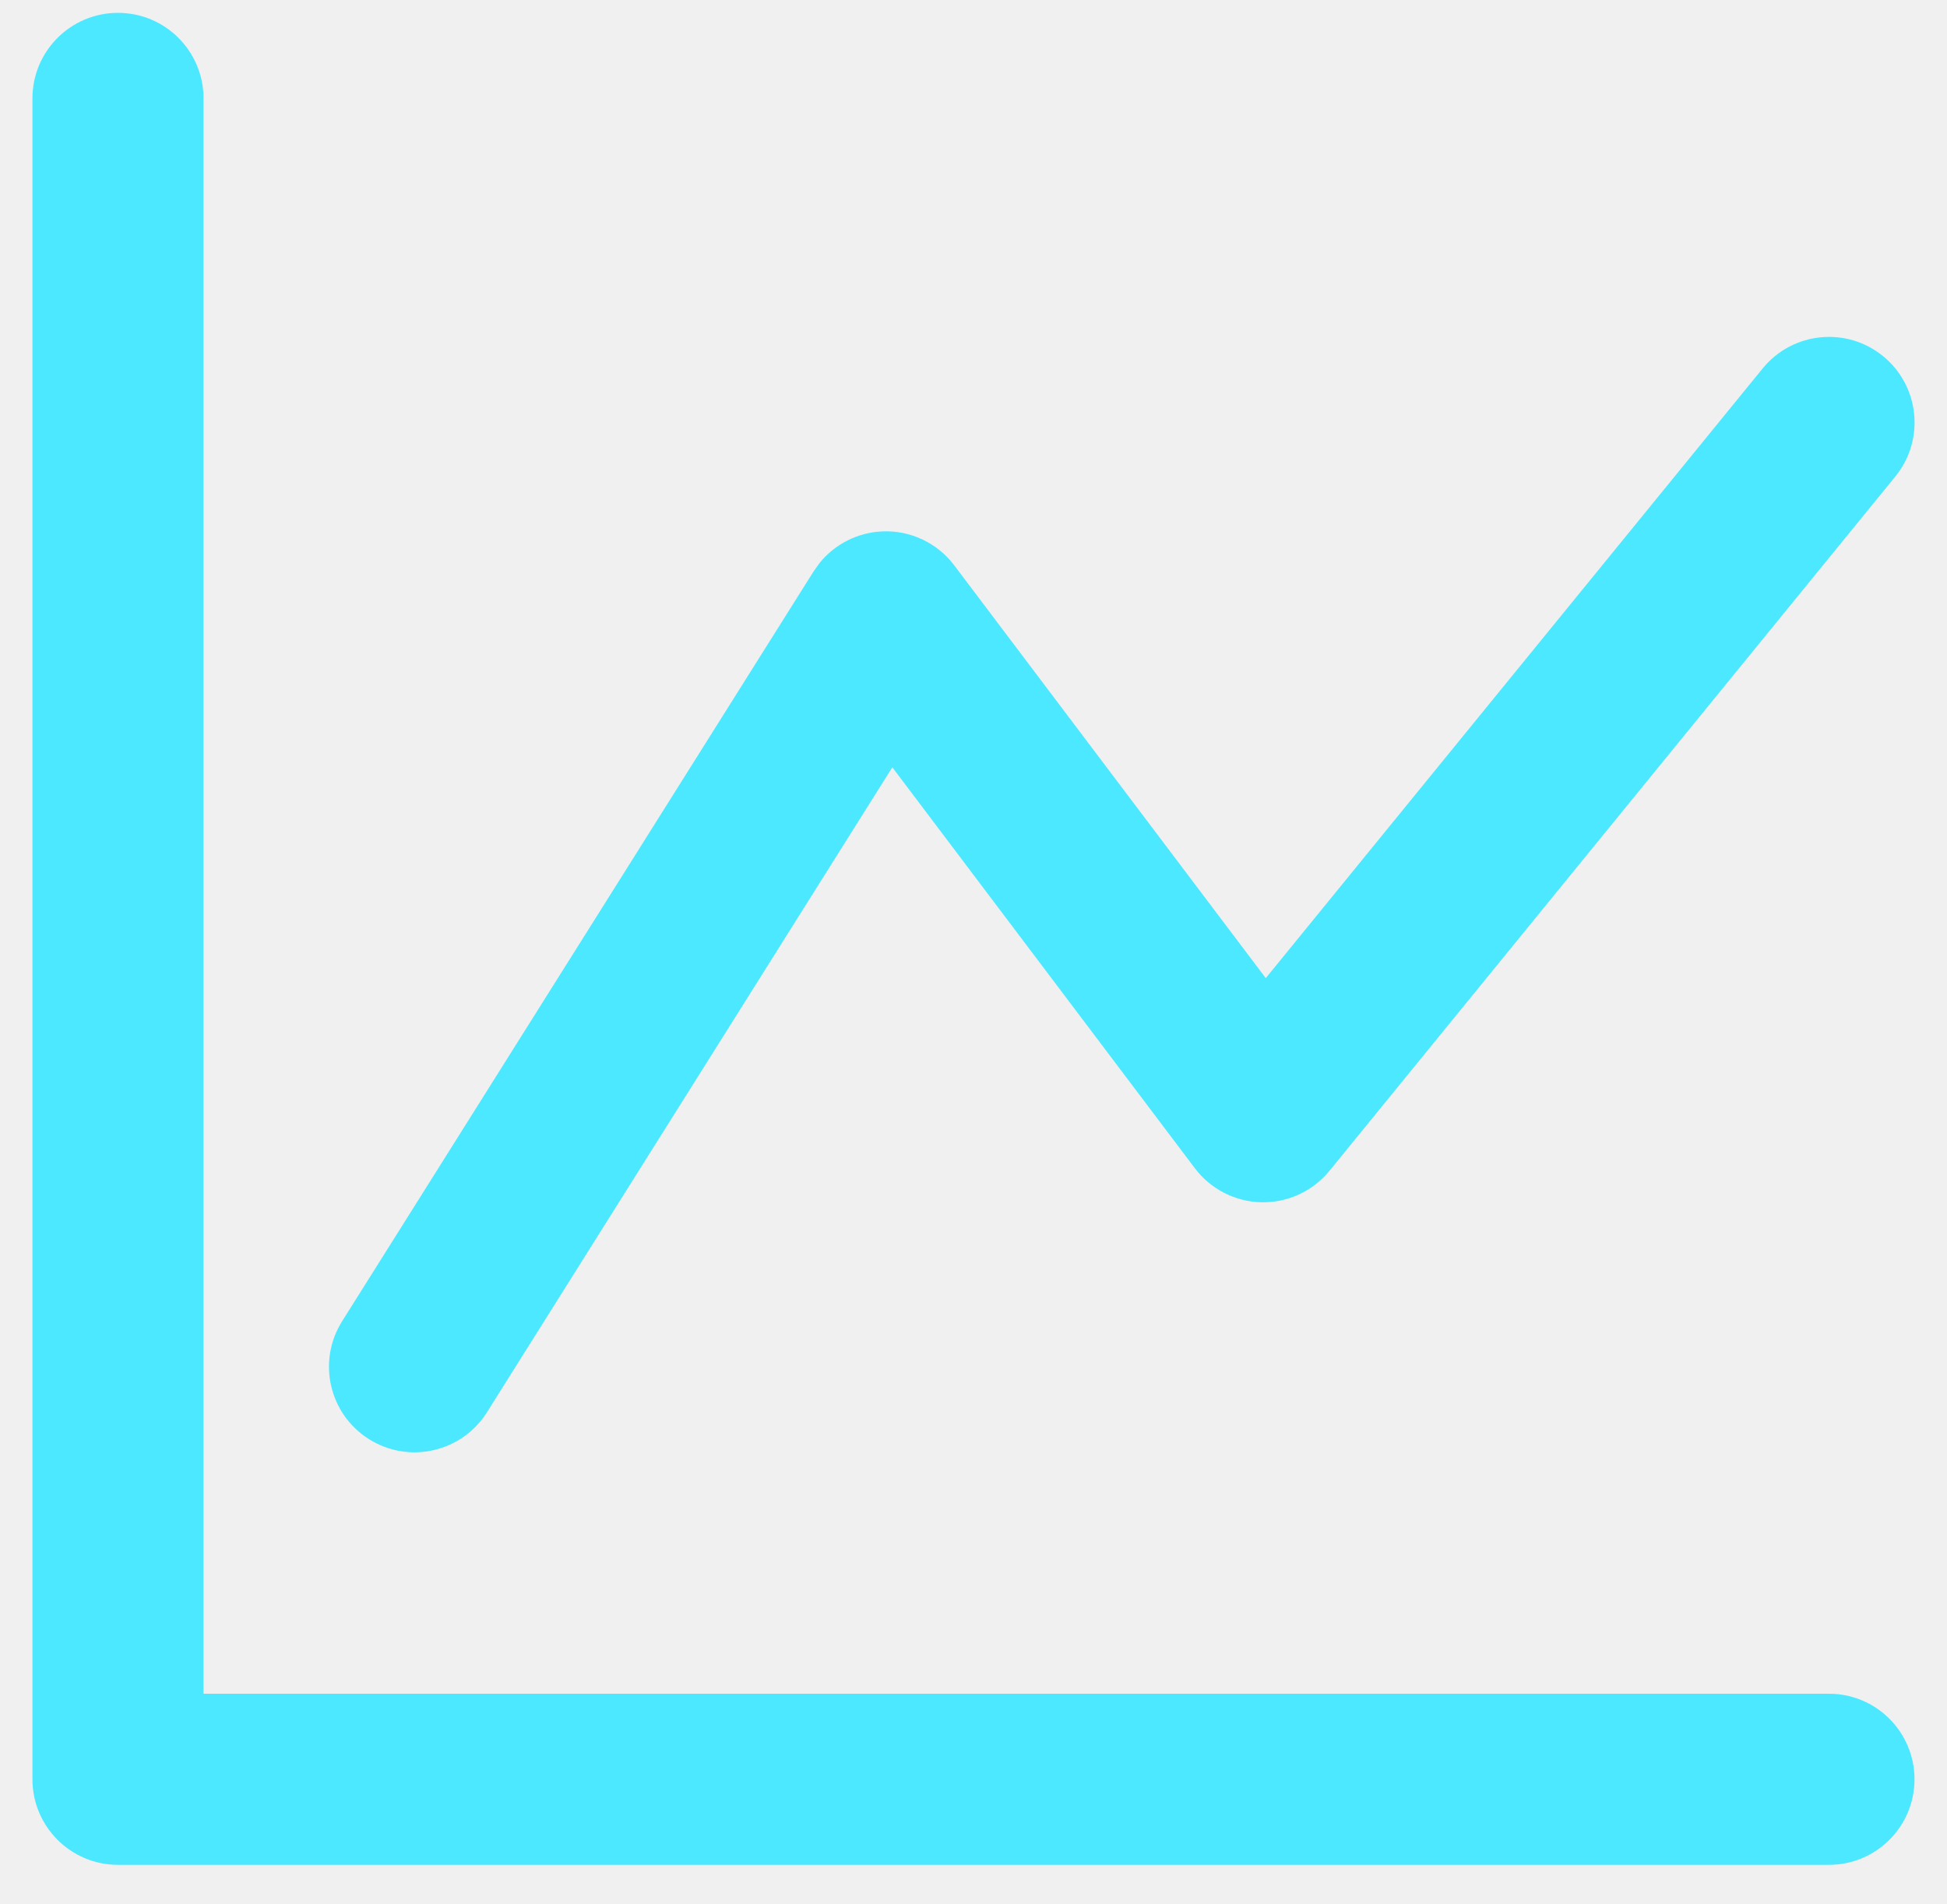
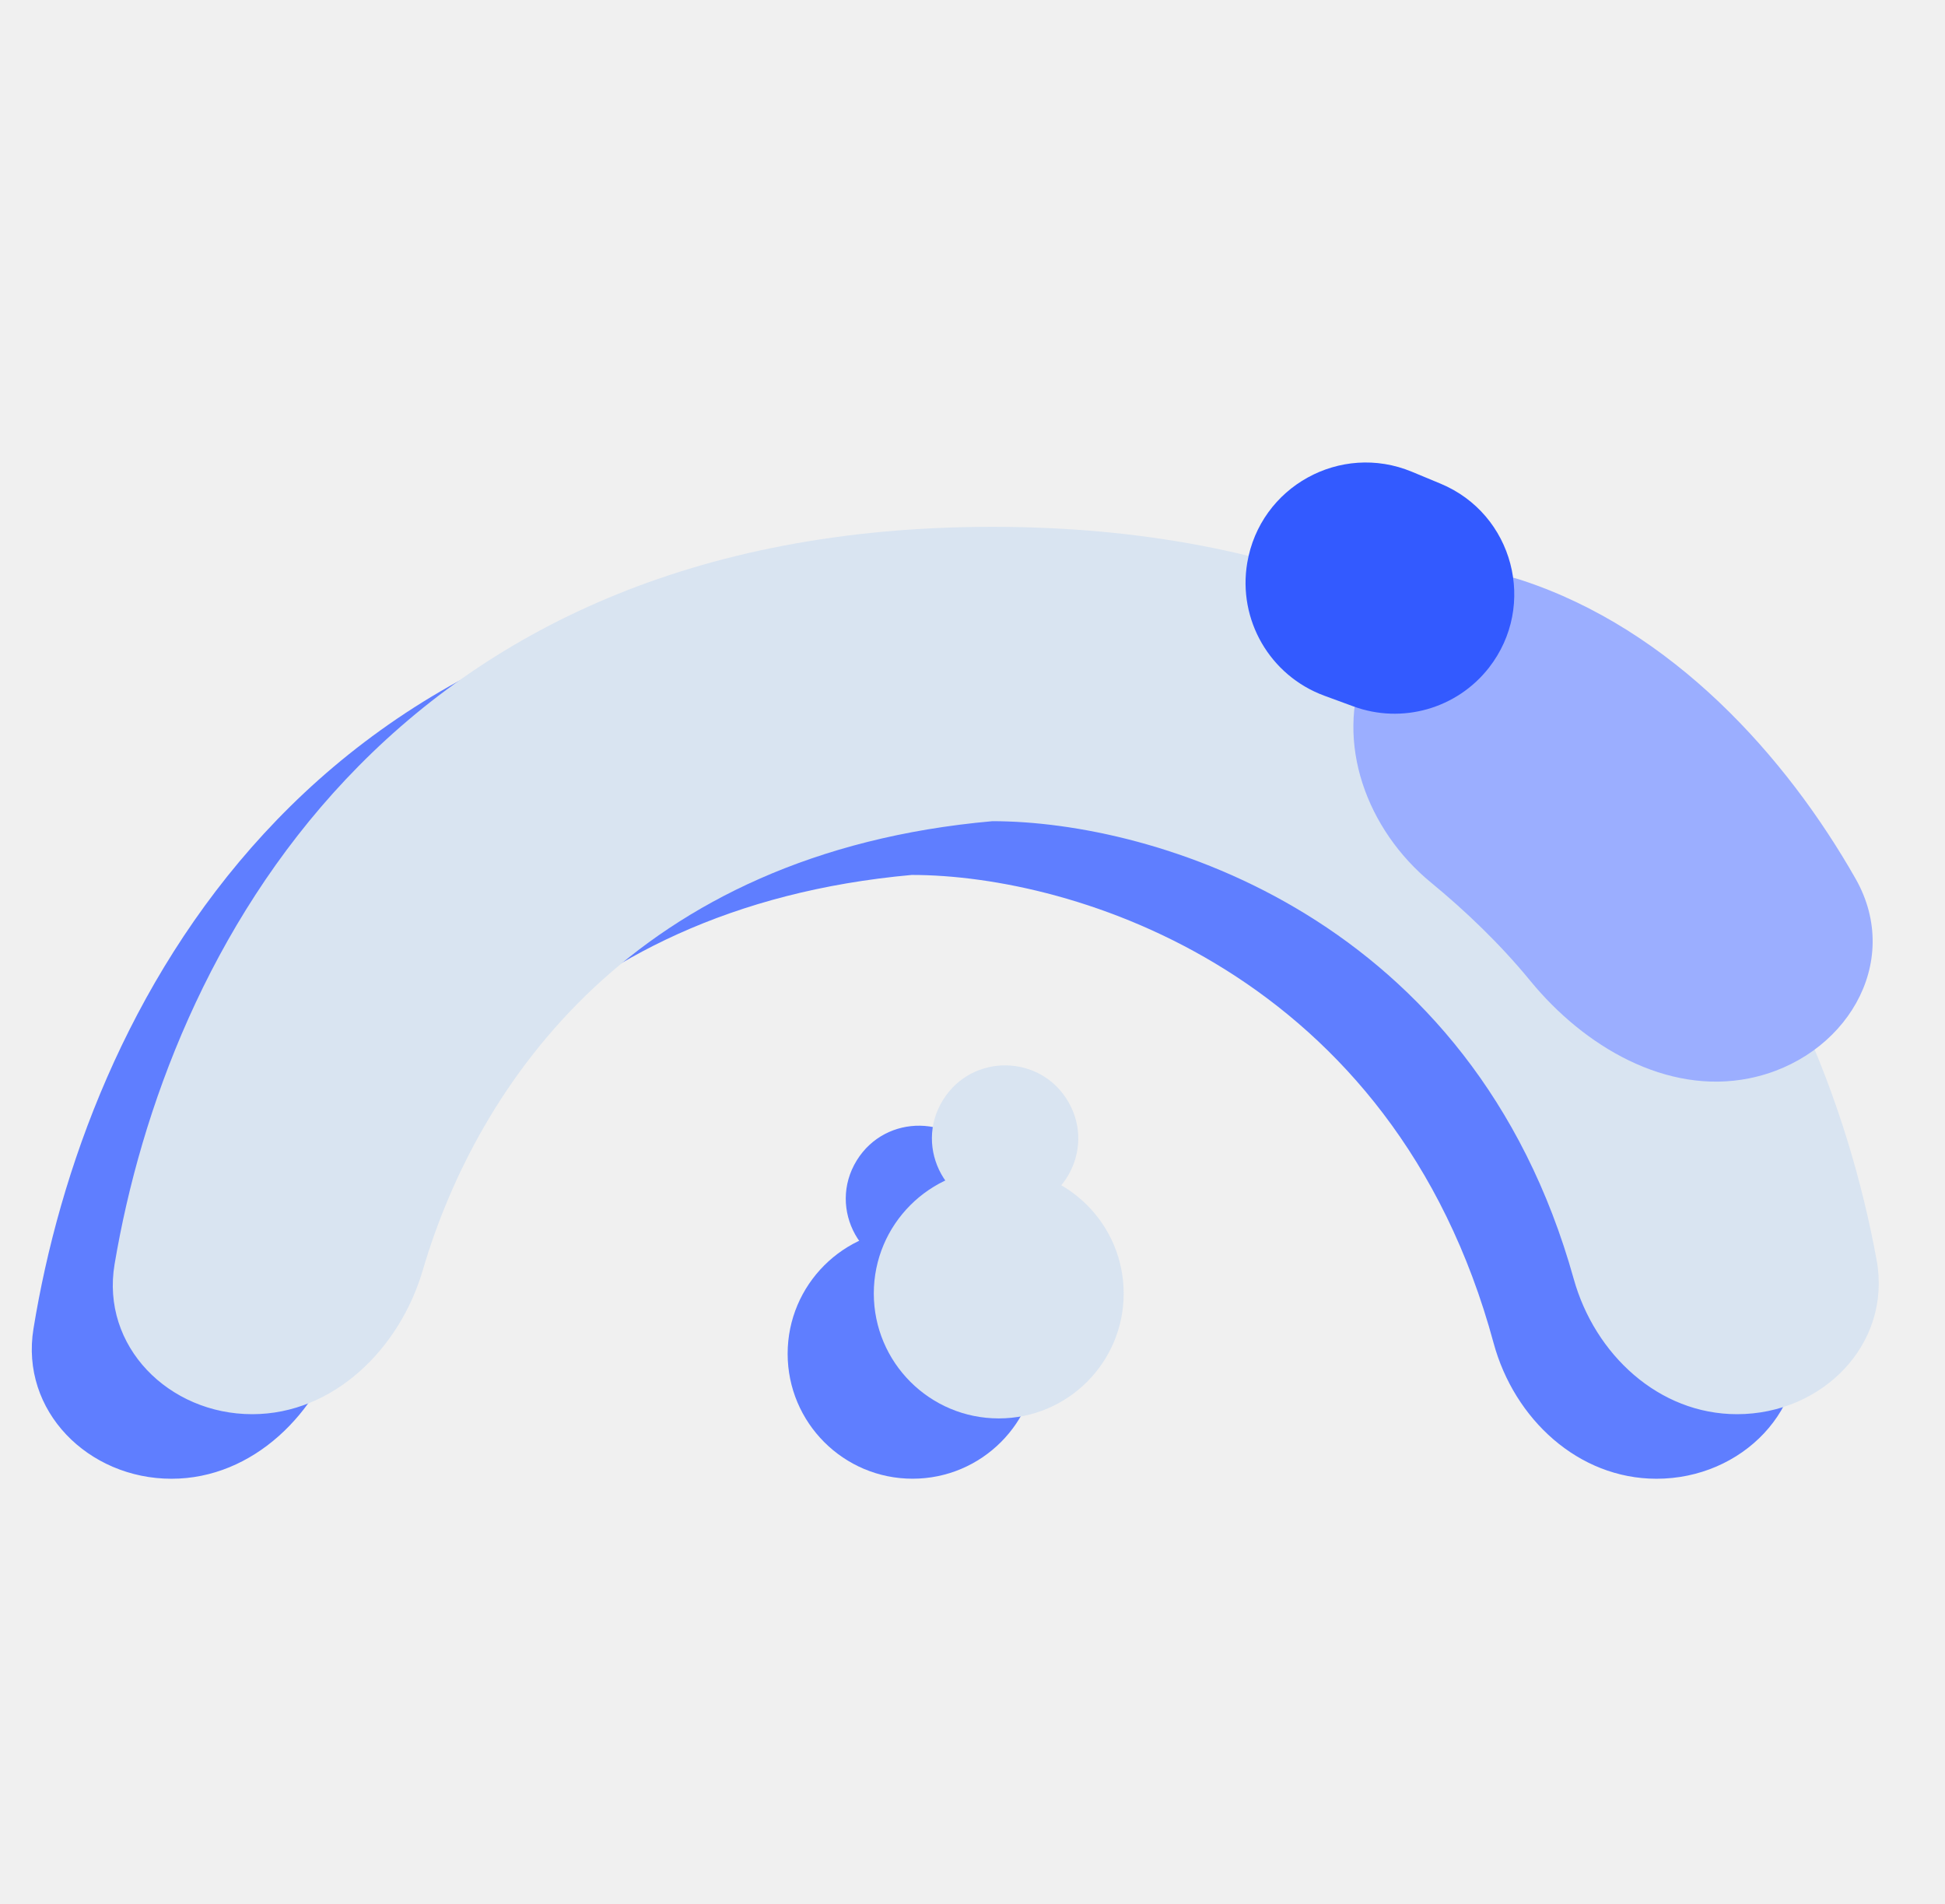
- <svg xmlns="http://www.w3.org/2000/svg" width="45" height="44" viewBox="0 0 45 44" fill="none">
-   <path d="M0.75 2.274C0.75 1.182 1.635 0.297 2.727 0.297C3.819 0.297 4.704 1.182 4.704 2.274V39.15H42.272C43.364 39.15 44.249 40.036 44.249 41.127C44.249 42.219 43.364 43.105 42.272 43.105H2.727C1.635 43.105 0.75 42.219 0.75 41.127V2.274Z" fill="#4BE8FF" />
-   <path d="M40.74 8.516C41.43 7.669 42.676 7.542 43.522 8.232C44.368 8.922 44.496 10.168 43.806 11.014L30.728 27.062C30.345 27.533 29.766 27.801 29.158 27.79C28.551 27.778 27.983 27.489 27.617 27.004L20.624 17.736L11.255 32.644C10.674 33.568 9.453 33.847 8.529 33.266C7.604 32.685 7.326 31.464 7.907 30.54L18.805 13.206L18.946 13.009C19.3 12.574 19.826 12.307 20.394 12.283C21.043 12.255 21.665 12.55 22.056 13.069L29.255 22.609L40.74 8.516Z" fill="#4BE8FF" />
+ <svg xmlns="http://www.w3.org/2000/svg" width="47" height="46" viewBox="0 0 47 46" fill="none">
+   <g clip-path="url(#clip0_2191_900)">
+     <circle cx="22.052" cy="32.709" r="3.019" fill="#5F7EFF" />
+     <path d="M20.705 28.034C19.976 29.211 20.822 30.731 22.207 30.731C23.566 30.731 24.416 29.259 23.736 28.082C23.069 26.926 21.409 26.899 20.705 28.034Z" fill="#5F7EFF" />
+     <circle cx="24.134" cy="31.252" r="3.019" fill="#D9E4F1" />
+     <path d="M22.787 26.577C22.057 27.753 22.903 29.274 24.288 29.274C25.647 29.274 26.497 27.802 25.817 26.624C25.15 25.468 23.49 25.442 22.787 26.577Z" fill="#D9E4F1" />
+     <path d="M22.032 21.14C13.334 21.926 9.556 27.659 8.248 32.252C7.71 34.145 6.113 35.729 4.145 35.729C2.132 35.729 0.485 34.09 0.809 32.104C2.051 24.475 7.347 13.898 22.032 13.898C36.656 13.898 42.068 24.389 43.411 32.01C43.769 34.04 42.09 35.729 40.029 35.729C38.135 35.729 36.589 34.281 36.093 32.453C33.669 23.498 25.959 21.14 22.032 21.14Z" fill="#5F7EFF" />
+     <path d="M23.981 19.841C15.32 20.61 11.537 26.196 10.214 30.697C9.659 32.586 8.063 34.169 6.095 34.169C4.081 34.169 2.434 32.529 2.769 30.544C4.031 23.057 9.339 12.729 23.981 12.729C38.56 12.729 43.984 22.968 45.348 30.448C45.718 32.477 44.037 34.169 41.975 34.169C40.081 34.169 38.537 32.724 38.028 30.9C35.587 22.148 27.9 19.841 23.981 19.841Z" fill="#D9E4F1" />
+     <path d="M36.979 23.698C36.243 22.8 35.4 21.998 34.577 21.322C33.036 20.056 32.245 17.95 32.983 16.098C33.6 14.549 35.163 13.495 36.749 14.011C40.413 15.204 43.164 18.284 44.84 21.232C45.999 23.272 44.575 25.587 42.275 26.053C40.268 26.46 38.276 25.282 36.979 23.698Z" fill="#9BAEFF" />
+     <path d="M32.7 17.066L31.998 16.808C30.687 16.324 29.906 14.976 30.139 13.598C30.45 11.757 32.392 10.682 34.117 11.398L34.808 11.685C36.571 12.416 37.154 14.626 35.98 16.132C35.206 17.123 33.88 17.501 32.7 17.066Z" fill="#335AFF" />
+   </g>
+   <defs>
+     <clipPath id="clip0_2191_900">
+       <rect width="46" height="46" fill="white" transform="translate(0.5)" />
+     </clipPath>
+   </defs>
</svg>
